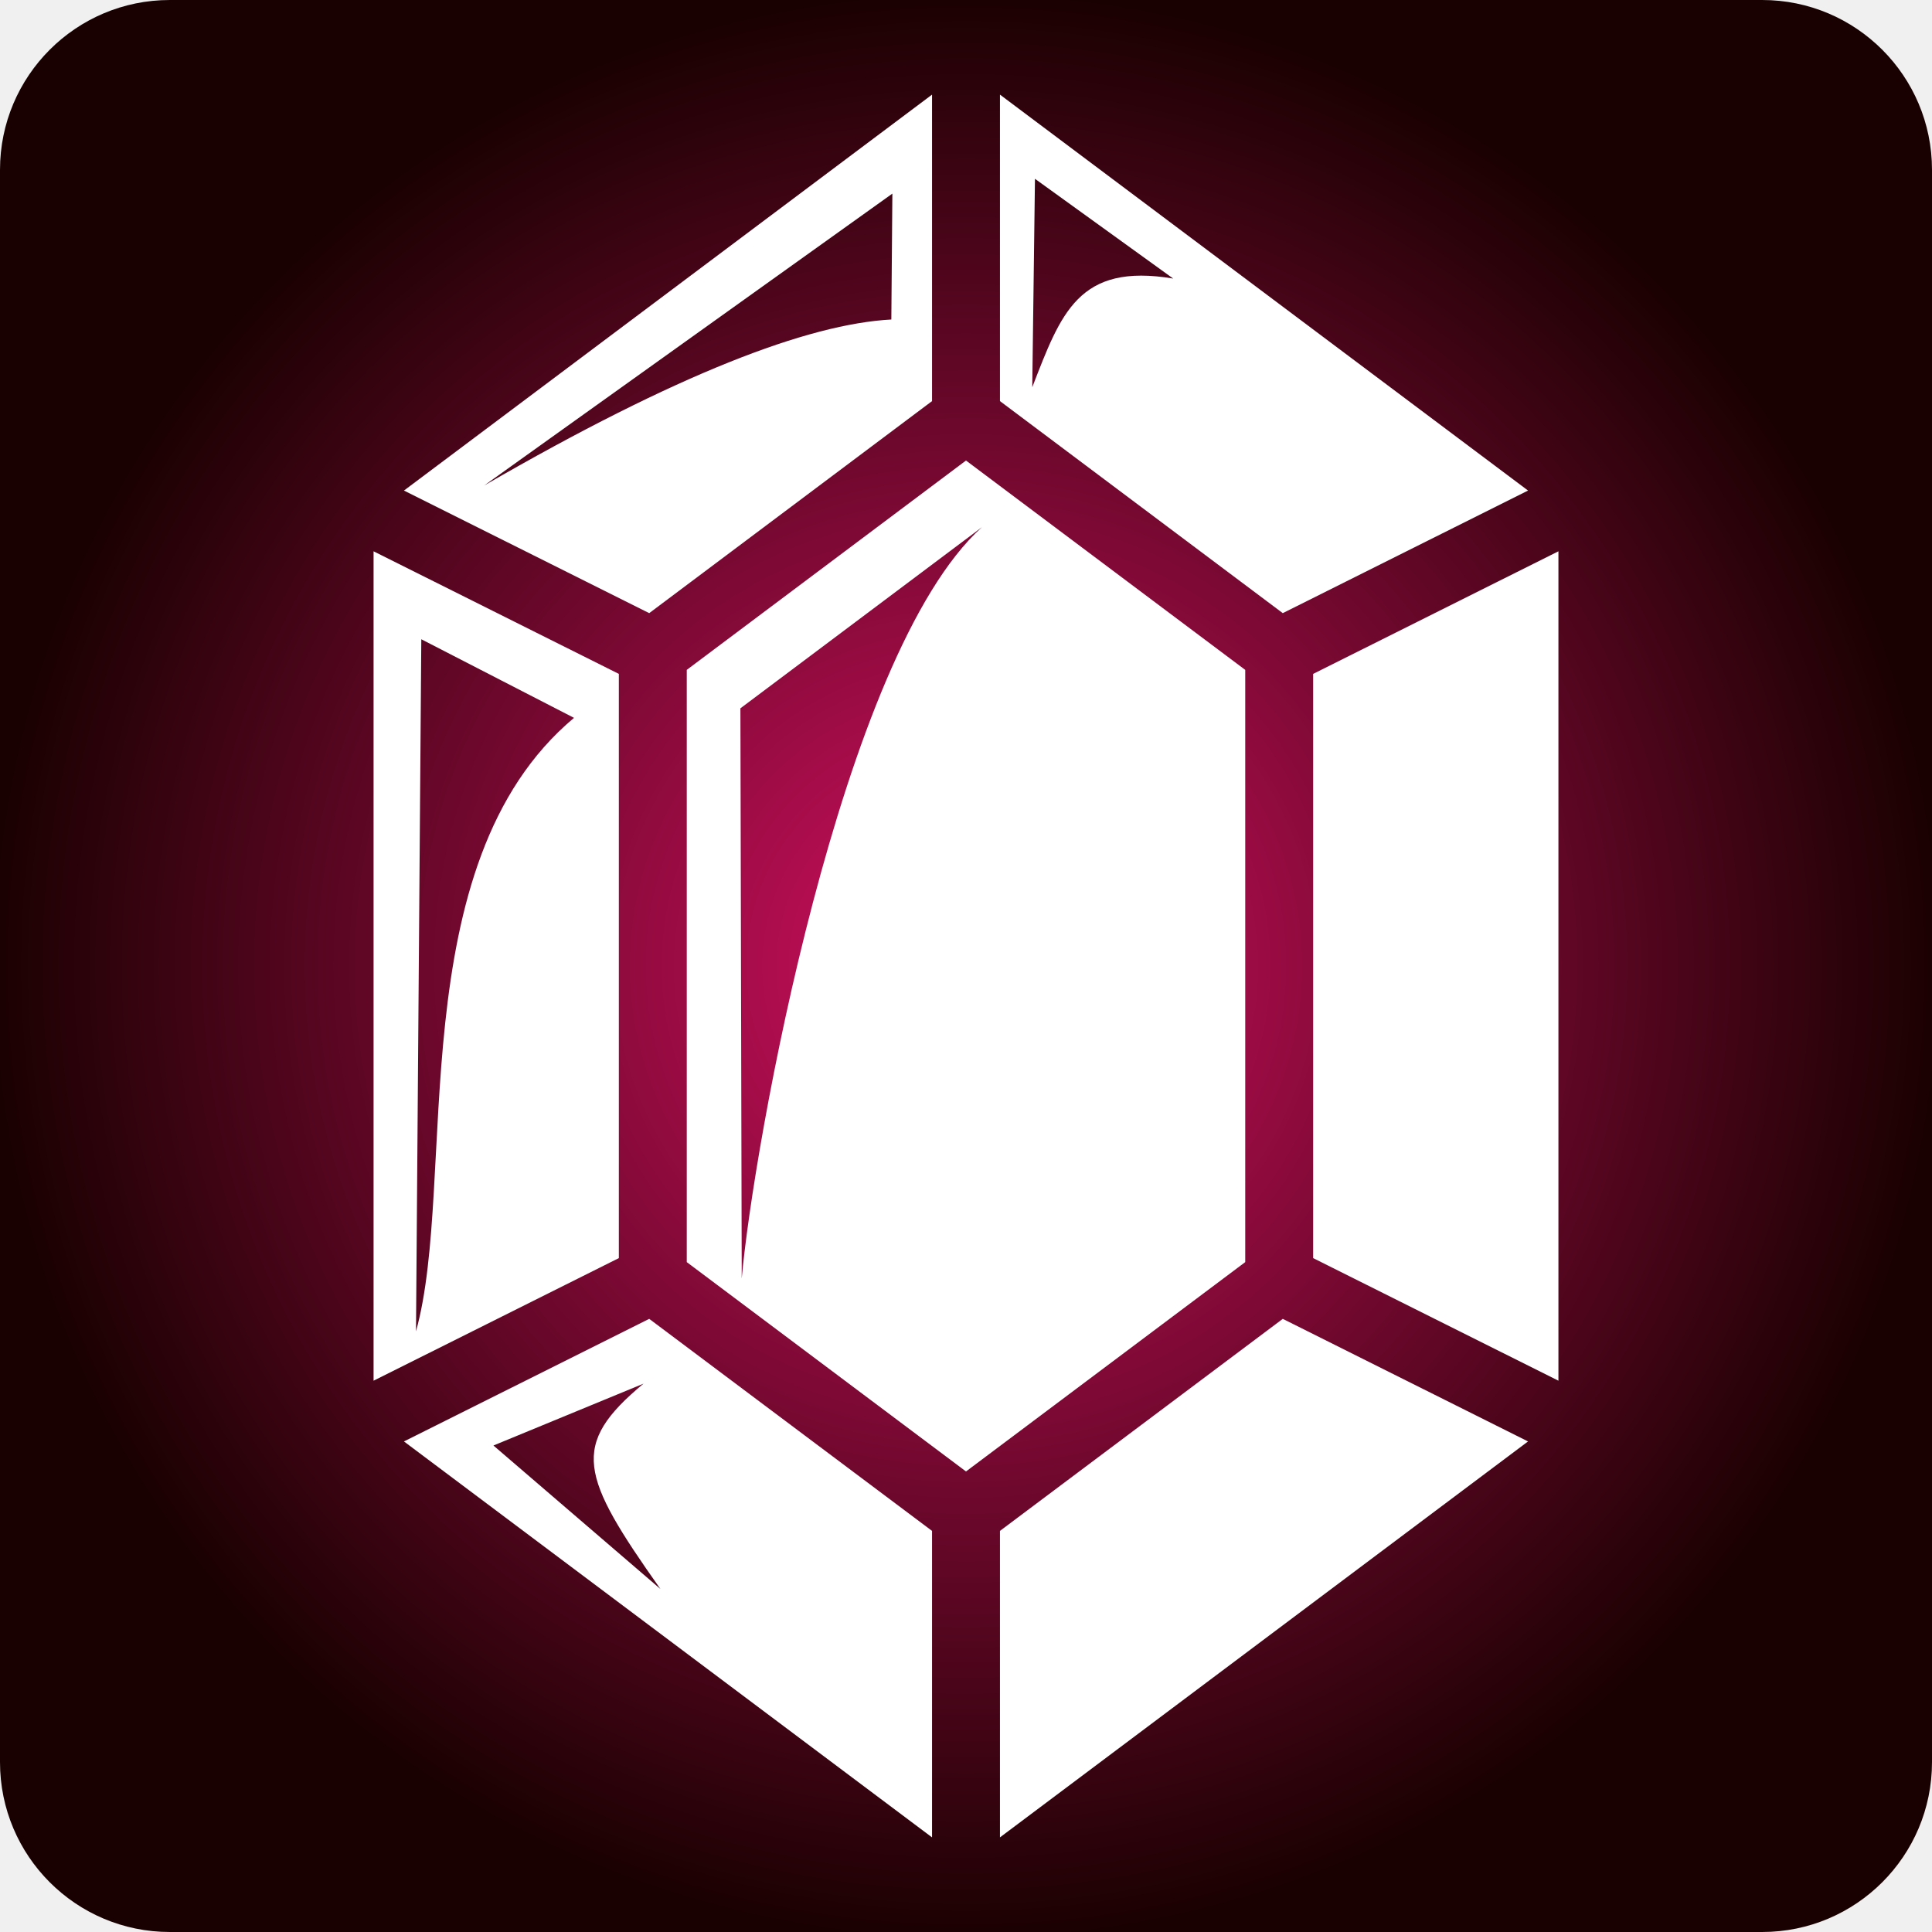
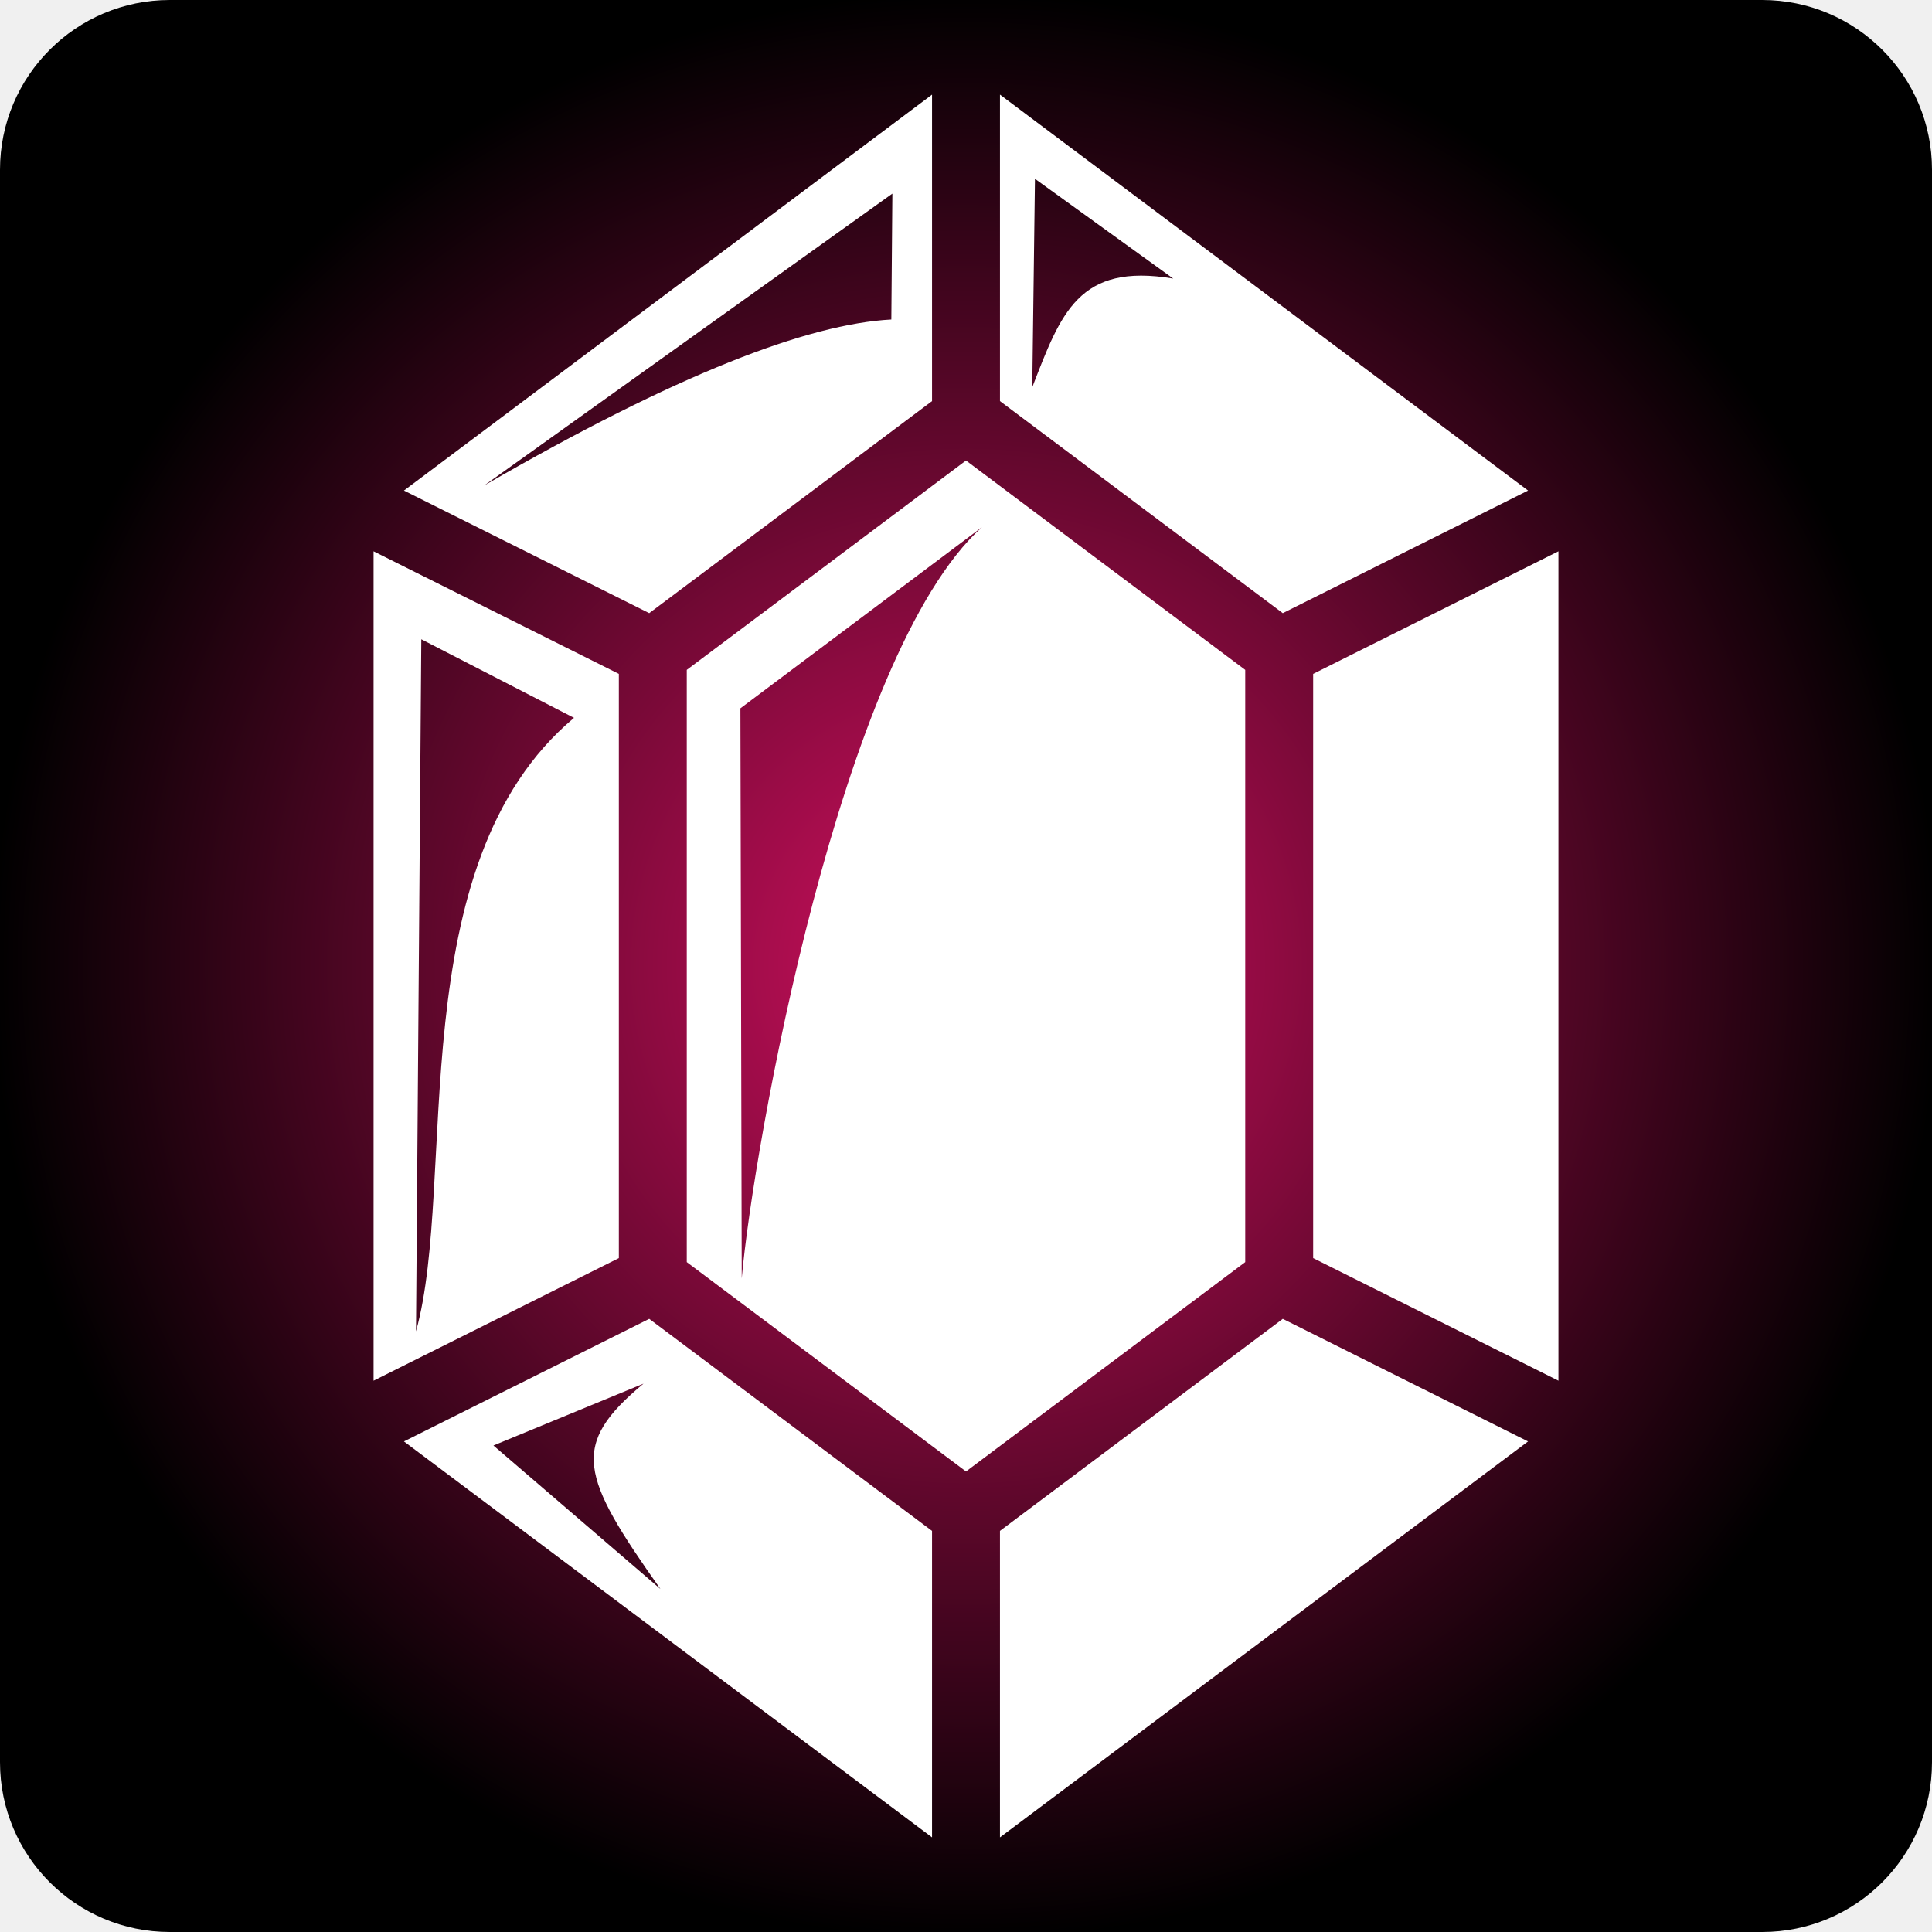
<svg xmlns="http://www.w3.org/2000/svg" viewBox="0 0 512 512" style="height: 256px; width: 256px;">
  <defs>
    <radialGradient id="delapouite-rupee-gradient-0">
      <stop offset="0%" stop-color="#d21060" stop-opacity="1" />
-       <stop offset="100%" stop-color="#1a0101" stop-opacity="1" />
+       <stop offset="100%" stop-color="#000000" stop-opacity="1" />
    </radialGradient>
  </defs>
  <rect fill="url(#delapouite-rupee-gradient-0)" height="512" width="512" rx="45" ry="45" />
  <g class="" transform="translate(0,0)" style="">
    <path d="M247 25.076L107.053 130.004l64.996 32.486L247 106.297v-81.22zm18 0v81.22l74.95 56.194 65-32.488L265 25.076zm9.277 22.307l36.63 26.437c-25.125-4.207-29.74 9.2-37.348 28.8l.717-55.237zm-37.79 3.926l-.274 33.362c-22.052 1.182-56.787 14.423-107.893 43.99L236.488 51.31zM256 122.044l-74 55.48v156.948l74 55.482 74-55.482V177.527l-74-55.482zm4.215 17.67c-37.503 33.84-60.642 164.833-63.65 199.094l-.35-151.095 64-48zM99 146.1v219.8l65-32.488V178.588L99 146.1zm314 0l-65 32.488v154.824l65 32.488V146.1zm-301.352 23.31l40.473 20.83c-46.28 38.757-30.79 122.693-41.876 162.572l1.404-183.402zm60.4 180.1l-64.995 32.486L247 486.924v-81.22l-74.95-56.194zm167.903 0L265 405.703v81.22l139.947-104.927-64.996-32.486zm-169.415 17.172c-19.594 16.282-16.745 24.365 4.477 54.412l-44.246-38.018 39.77-16.394z" fill="#fff" fill-opacity="1" />
  </g>
</svg>
